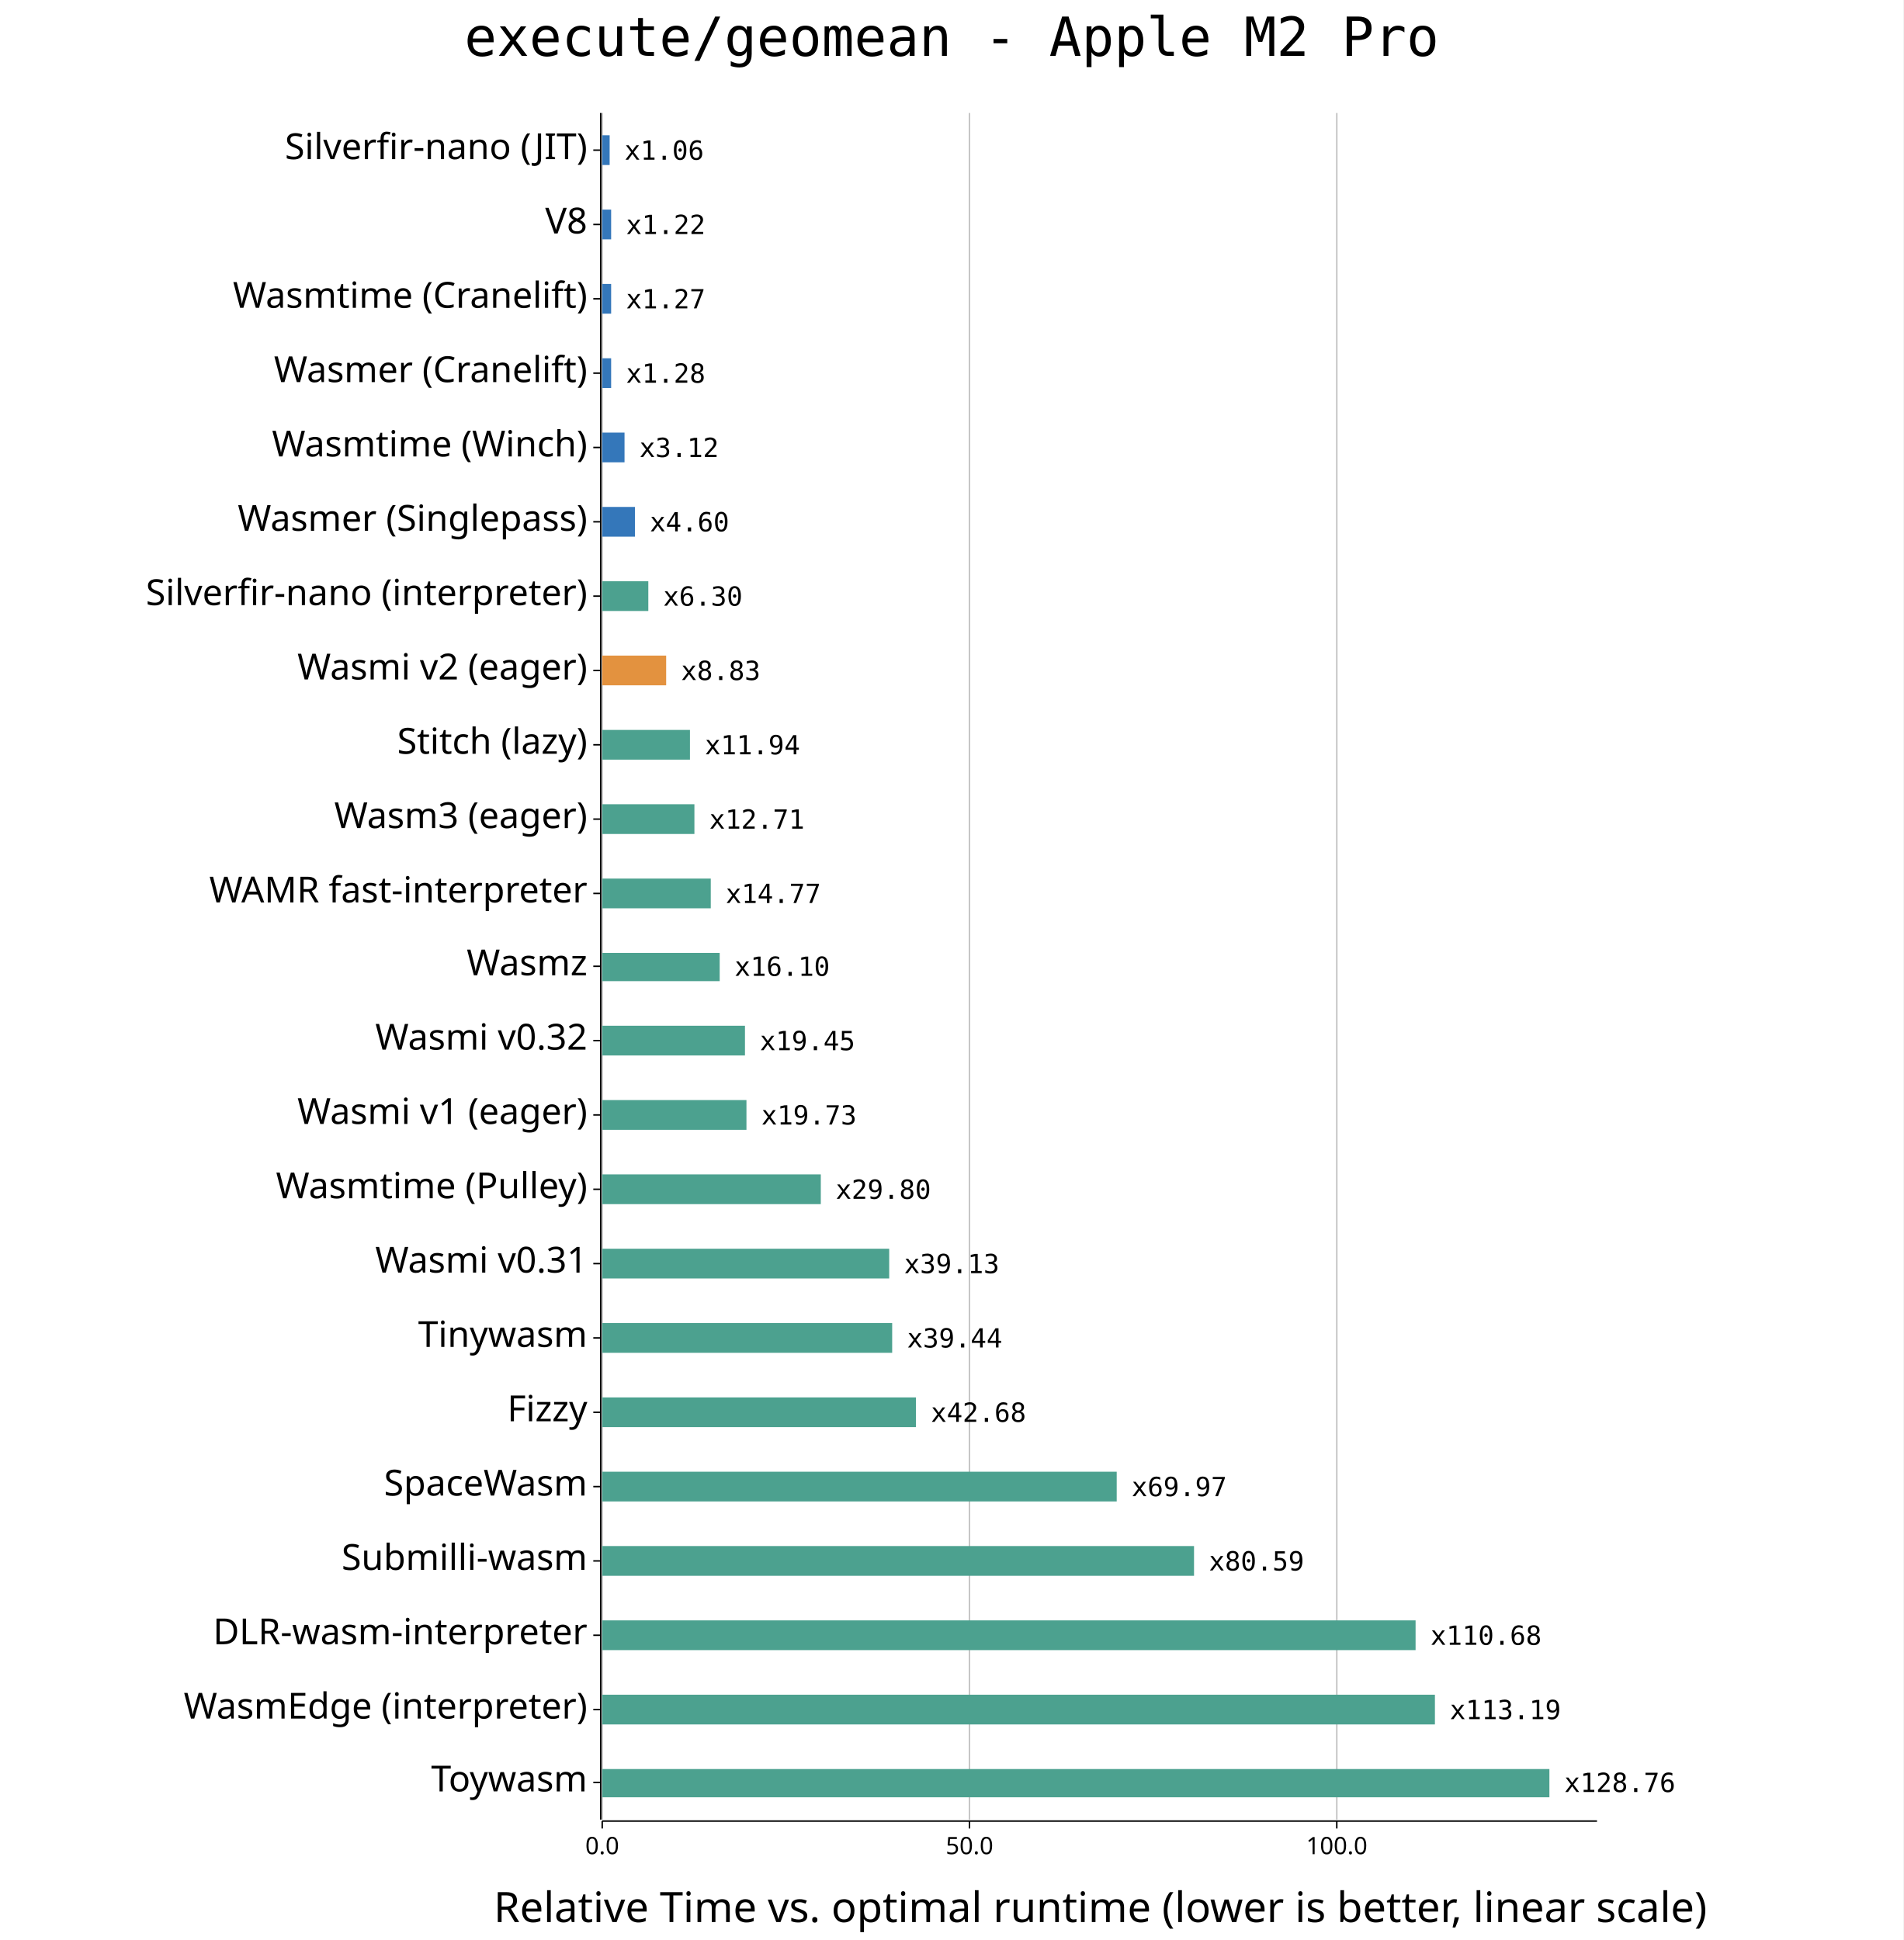
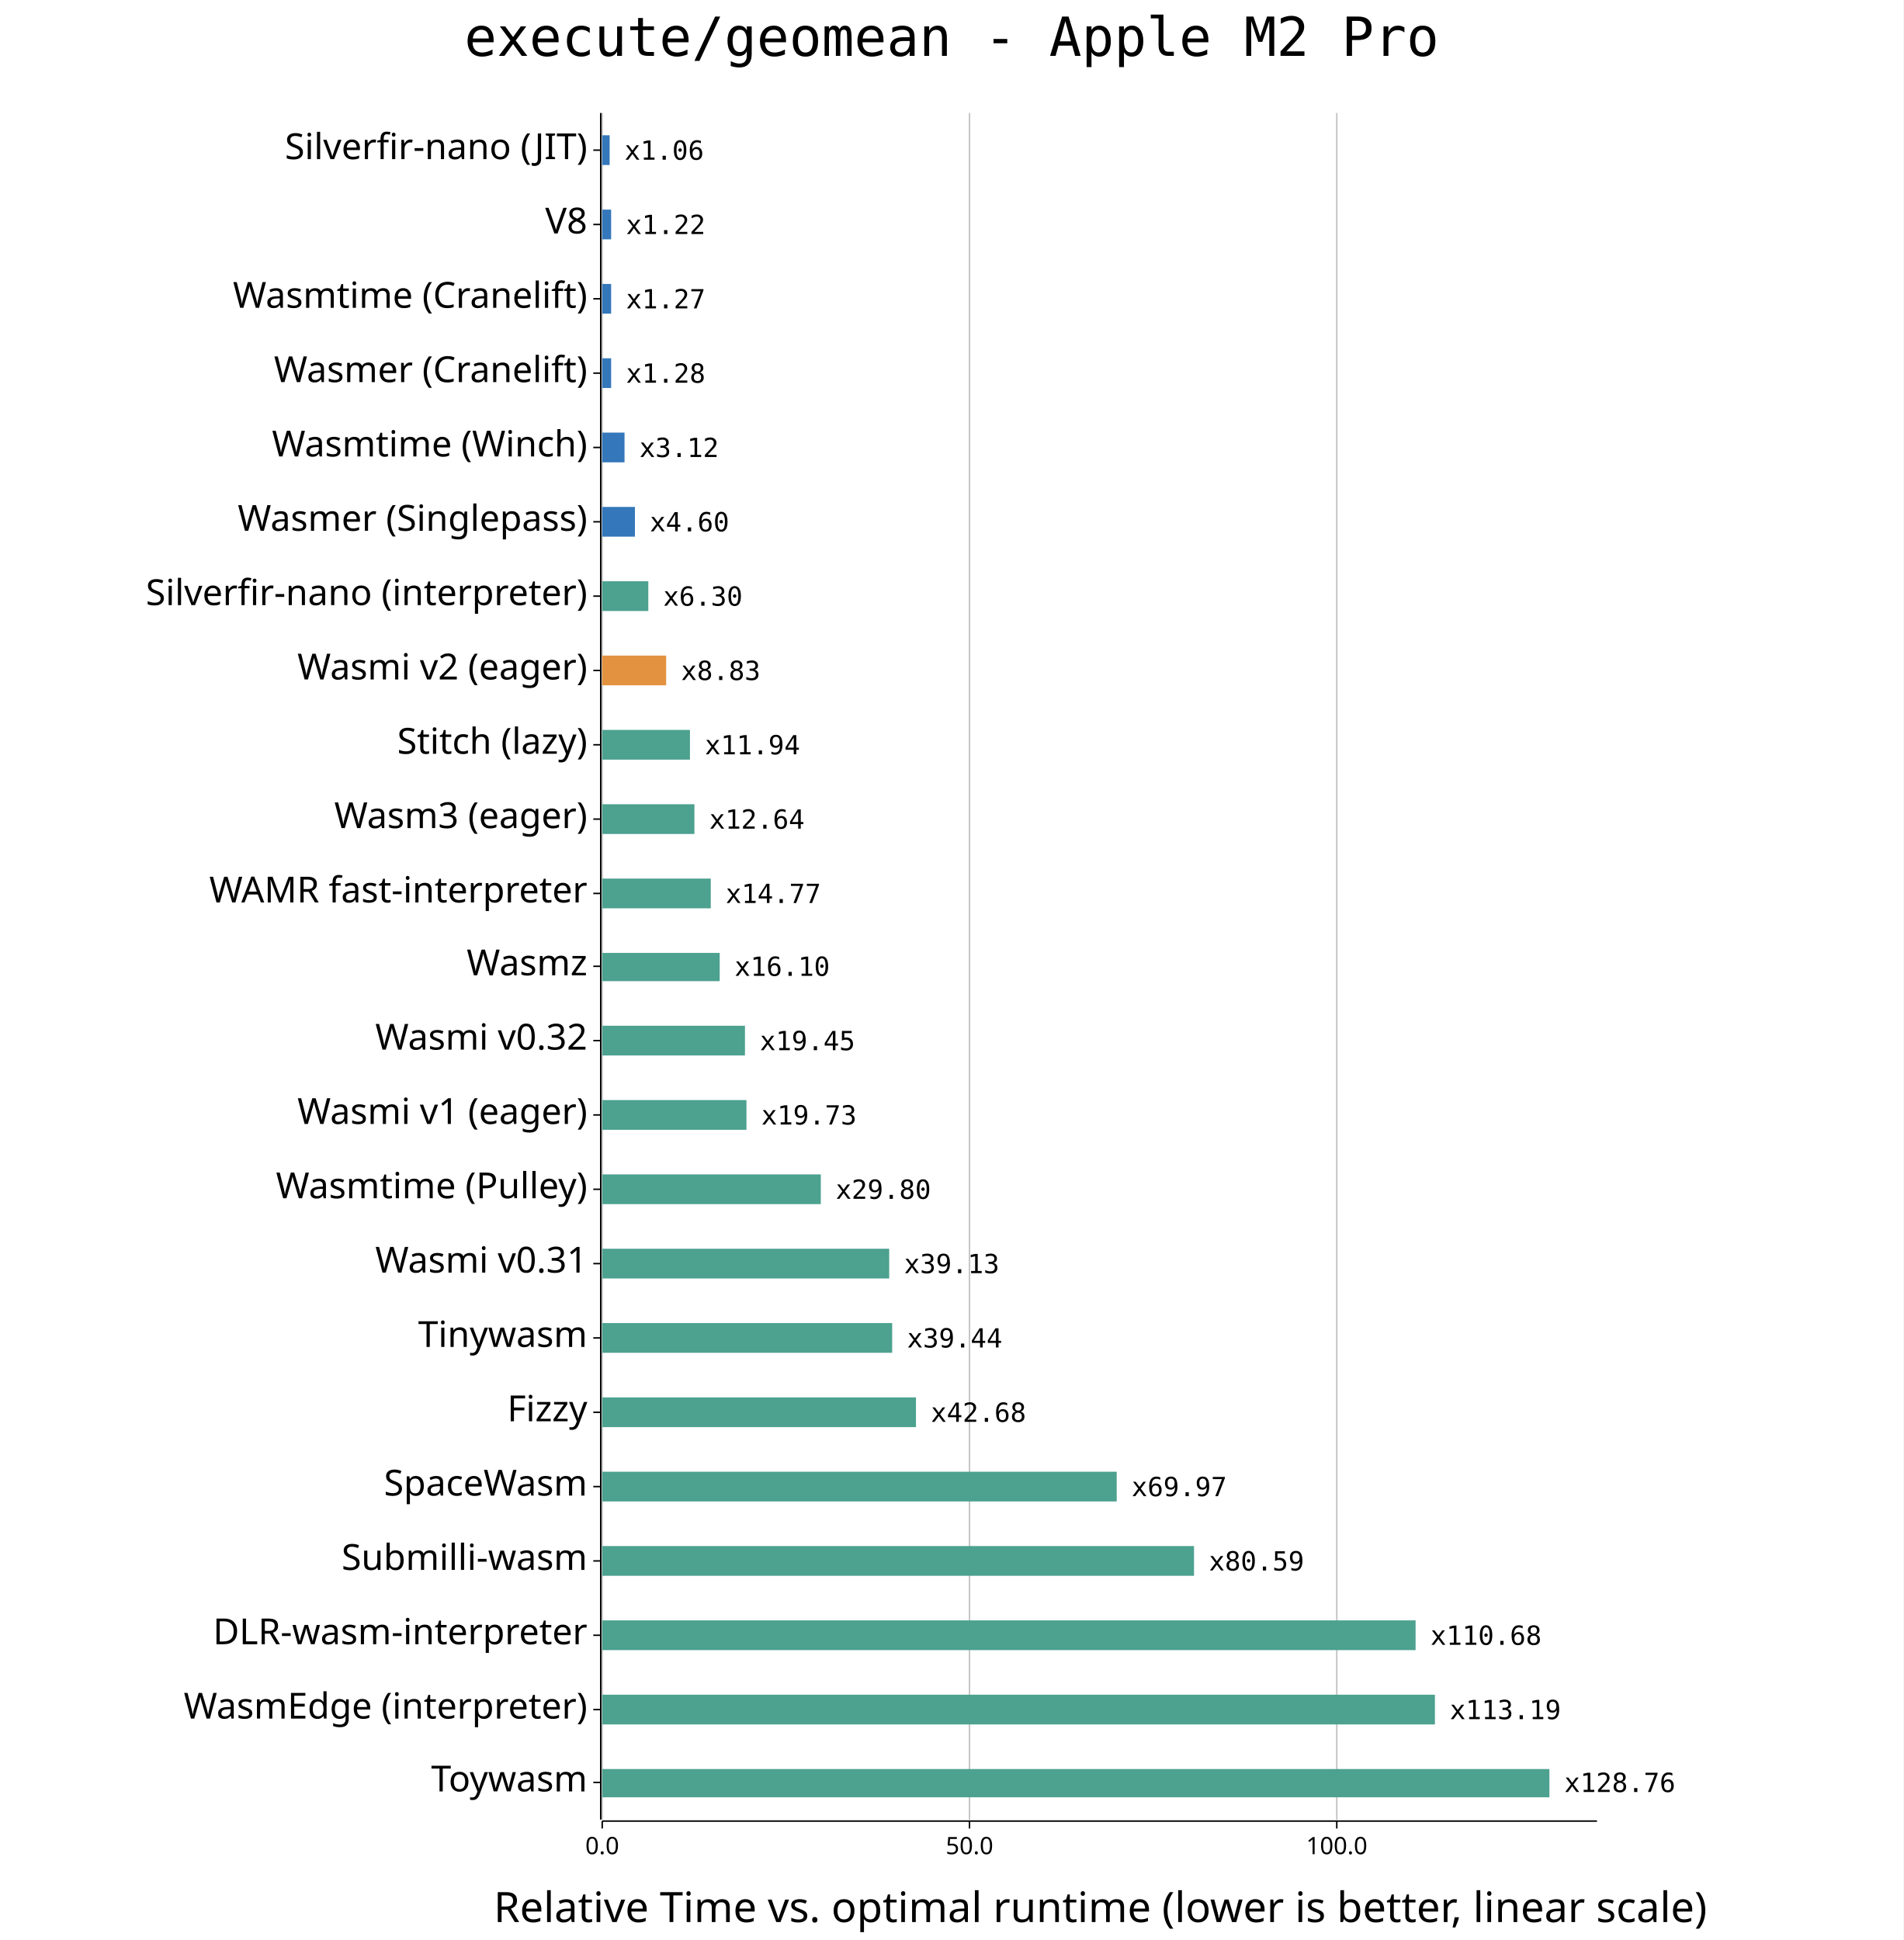
<svg xmlns="http://www.w3.org/2000/svg" width="1280" height="1305" viewBox="0 0 1280 1305">
  <rect x="0" y="0" width="1280" height="1305" opacity="1" fill="#FFFFFF" stroke="none" />
  <text x="640" y="10" dy="0.76em" text-anchor="middle" font-family="monospace" font-size="36.29" opacity="1" fill="#000000">
execute/geomean - Apple M2 Pro
</text>
  <line opacity="0.1" stroke="#000000" stroke-width="1" x1="405" y1="1224" x2="405" y2="76" />
  <line opacity="0.1" stroke="#000000" stroke-width="1" x1="652" y1="1224" x2="652" y2="76" />
  <line opacity="0.1" stroke="#000000" stroke-width="1" x1="899" y1="1224" x2="899" y2="76" />
  <text x="5" y="650" dy="0.76em" text-anchor="middle" font-family="sans-serif" font-size="28.226" opacity="1" fill="#000000" transform="rotate(270, 5, 650)">

</text>
  <text x="740" y="1300" dy="-0.5ex" text-anchor="middle" font-family="sans-serif" font-size="28.226" opacity="1" fill="#000000">
Relative Time vs. optimal runtime (lower is better, linear scale)
</text>
  <line opacity="0.15" stroke="#000000" stroke-width="1" x1="405" y1="1224" x2="405" y2="76" />
  <line opacity="0.15" stroke="#000000" stroke-width="1" x1="652" y1="1224" x2="652" y2="76" />
  <line opacity="0.15" stroke="#000000" stroke-width="1" x1="899" y1="1224" x2="899" y2="76" />
  <polyline fill="none" opacity="1" stroke="#000000" stroke-width="1" points="404,76 404,1224 " />
  <text x="395" y="1199" dy="0.5ex" text-anchor="end" font-family="sans-serif" font-size="24.194" opacity="1" fill="#000000">
Toywasm
</text>
  <polyline fill="none" opacity="1" stroke="#000000" stroke-width="1" points="399,1199 404,1199 " />
  <text x="395" y="1150" dy="0.5ex" text-anchor="end" font-family="sans-serif" font-size="24.194" opacity="1" fill="#000000">
WasmEdge (interpreter)
</text>
  <polyline fill="none" opacity="1" stroke="#000000" stroke-width="1" points="399,1150 404,1150 " />
  <text x="395" y="1100" dy="0.5ex" text-anchor="end" font-family="sans-serif" font-size="24.194" opacity="1" fill="#000000">
DLR-wasm-interpreter
</text>
  <polyline fill="none" opacity="1" stroke="#000000" stroke-width="1" points="399,1100 404,1100 " />
  <text x="395" y="1050" dy="0.5ex" text-anchor="end" font-family="sans-serif" font-size="24.194" opacity="1" fill="#000000">
Submilli-wasm
</text>
  <polyline fill="none" opacity="1" stroke="#000000" stroke-width="1" points="399,1050 404,1050 " />
  <text x="395" y="1000" dy="0.5ex" text-anchor="end" font-family="sans-serif" font-size="24.194" opacity="1" fill="#000000">
SpaceWasm
</text>
  <polyline fill="none" opacity="1" stroke="#000000" stroke-width="1" points="399,1000 404,1000 " />
  <text x="395" y="950" dy="0.5ex" text-anchor="end" font-family="sans-serif" font-size="24.194" opacity="1" fill="#000000">
Fizzy
</text>
  <polyline fill="none" opacity="1" stroke="#000000" stroke-width="1" points="399,950 404,950 " />
  <text x="395" y="900" dy="0.5ex" text-anchor="end" font-family="sans-serif" font-size="24.194" opacity="1" fill="#000000">
Tinywasm
</text>
  <polyline fill="none" opacity="1" stroke="#000000" stroke-width="1" points="399,900 404,900 " />
  <text x="395" y="850" dy="0.5ex" text-anchor="end" font-family="sans-serif" font-size="24.194" opacity="1" fill="#000000">
Wasmi v0.31
</text>
  <polyline fill="none" opacity="1" stroke="#000000" stroke-width="1" points="399,850 404,850 " />
  <text x="395" y="800" dy="0.5ex" text-anchor="end" font-family="sans-serif" font-size="24.194" opacity="1" fill="#000000">
Wasmtime (Pulley)
</text>
  <polyline fill="none" opacity="1" stroke="#000000" stroke-width="1" points="399,800 404,800 " />
  <text x="395" y="750" dy="0.5ex" text-anchor="end" font-family="sans-serif" font-size="24.194" opacity="1" fill="#000000">
Wasmi v1 (eager)
</text>
  <polyline fill="none" opacity="1" stroke="#000000" stroke-width="1" points="399,750 404,750 " />
  <text x="395" y="700" dy="0.5ex" text-anchor="end" font-family="sans-serif" font-size="24.194" opacity="1" fill="#000000">
Wasmi v0.32
</text>
  <polyline fill="none" opacity="1" stroke="#000000" stroke-width="1" points="399,700 404,700 " />
  <text x="395" y="650" dy="0.5ex" text-anchor="end" font-family="sans-serif" font-size="24.194" opacity="1" fill="#000000">
Wasmz
</text>
  <polyline fill="none" opacity="1" stroke="#000000" stroke-width="1" points="399,650 404,650 " />
  <text x="395" y="601" dy="0.5ex" text-anchor="end" font-family="sans-serif" font-size="24.194" opacity="1" fill="#000000">
WAMR fast-interpreter
</text>
  <polyline fill="none" opacity="1" stroke="#000000" stroke-width="1" points="399,601 404,601 " />
  <text x="395" y="551" dy="0.5ex" text-anchor="end" font-family="sans-serif" font-size="24.194" opacity="1" fill="#000000">
Wasm3 (eager)
</text>
  <polyline fill="none" opacity="1" stroke="#000000" stroke-width="1" points="399,551 404,551 " />
  <text x="395" y="501" dy="0.5ex" text-anchor="end" font-family="sans-serif" font-size="24.194" opacity="1" fill="#000000">
Stitch (lazy)
</text>
  <polyline fill="none" opacity="1" stroke="#000000" stroke-width="1" points="399,501 404,501 " />
  <text x="395" y="451" dy="0.5ex" text-anchor="end" font-family="sans-serif" font-size="24.194" opacity="1" fill="#000000">
Wasmi v2 (eager)
</text>
  <polyline fill="none" opacity="1" stroke="#000000" stroke-width="1" points="399,451 404,451 " />
  <text x="395" y="401" dy="0.5ex" text-anchor="end" font-family="sans-serif" font-size="24.194" opacity="1" fill="#000000">
Silverfir-nano (interpreter)
</text>
  <polyline fill="none" opacity="1" stroke="#000000" stroke-width="1" points="399,401 404,401 " />
  <text x="395" y="351" dy="0.5ex" text-anchor="end" font-family="sans-serif" font-size="24.194" opacity="1" fill="#000000">
Wasmer (Singlepass)
</text>
  <polyline fill="none" opacity="1" stroke="#000000" stroke-width="1" points="399,351 404,351 " />
  <text x="395" y="301" dy="0.5ex" text-anchor="end" font-family="sans-serif" font-size="24.194" opacity="1" fill="#000000">
Wasmtime (Winch)
</text>
  <polyline fill="none" opacity="1" stroke="#000000" stroke-width="1" points="399,301 404,301 " />
  <text x="395" y="251" dy="0.5ex" text-anchor="end" font-family="sans-serif" font-size="24.194" opacity="1" fill="#000000">
Wasmer (Cranelift)
</text>
  <polyline fill="none" opacity="1" stroke="#000000" stroke-width="1" points="399,251 404,251 " />
  <text x="395" y="201" dy="0.5ex" text-anchor="end" font-family="sans-serif" font-size="24.194" opacity="1" fill="#000000">
Wasmtime (Cranelift)
</text>
  <polyline fill="none" opacity="1" stroke="#000000" stroke-width="1" points="399,201 404,201 " />
  <text x="395" y="151" dy="0.5ex" text-anchor="end" font-family="sans-serif" font-size="24.194" opacity="1" fill="#000000">
V8
</text>
  <polyline fill="none" opacity="1" stroke="#000000" stroke-width="1" points="399,151 404,151 " />
  <text x="395" y="101" dy="0.5ex" text-anchor="end" font-family="sans-serif" font-size="24.194" opacity="1" fill="#000000">
Silverfir-nano (JIT)
</text>
  <polyline fill="none" opacity="1" stroke="#000000" stroke-width="1" points="399,101 404,101 " />
  <polyline fill="none" opacity="1" stroke="#000000" stroke-width="1" points="405,1225 1074,1225 " />
  <text x="405" y="1235" dy="0.76em" text-anchor="middle" font-family="sans-serif" font-size="16.129" opacity="1" fill="#000000">
0.0
</text>
  <polyline fill="none" opacity="1" stroke="#000000" stroke-width="1" points="405,1225 405,1230 " />
  <text x="652" y="1235" dy="0.76em" text-anchor="middle" font-family="sans-serif" font-size="16.129" opacity="1" fill="#000000">
50.0
</text>
  <polyline fill="none" opacity="1" stroke="#000000" stroke-width="1" points="652,1225 652,1230 " />
  <text x="899" y="1235" dy="0.76em" text-anchor="middle" font-family="sans-serif" font-size="16.129" opacity="1" fill="#000000">
100.0
</text>
  <polyline fill="none" opacity="1" stroke="#000000" stroke-width="1" points="899,1225 899,1230 " />
+   <rect x="405" y="291" width="15" height="20" opacity="1" fill="#3477BA" stroke="none" />
+   <rect x="405" y="591" width="73" height="20" opacity="1" fill="#4CA18F" stroke="none" />
+   <rect x="405" y="1140" width="560" height="20" opacity="1" fill="#4CA18F" stroke="none" />
+   <rect x="405" y="491" width="59" height="20" opacity="1" fill="#4CA18F" stroke="none" />
+   <rect x="405" y="890" width="195" height="20" opacity="1" fill="#4CA18F" stroke="none" />
+   <rect x="405" y="1090" width="547" height="20" opacity="1" fill="#4CA18F" stroke="none" />
+   <rect x="405" y="241" width="6" height="20" opacity="1" fill="#3477BA" stroke="none" />
+   <rect x="405" y="141" width="6" height="20" opacity="1" fill="#3477BA" stroke="none" />
+   <rect x="405" y="1040" width="398" height="20" opacity="1" fill="#4CA18F" stroke="none" />
+   <rect x="405" y="740" width="97" height="20" opacity="1" fill="#4CA18F" stroke="none" />
  <rect x="405" y="191" width="6" height="20" opacity="1" fill="#3477BA" stroke="none" />
-   <rect x="405" y="141" width="6" height="20" opacity="1" fill="#3477BA" stroke="none" />
+   <rect x="405" y="690" width="96" height="20" opacity="1" fill="#4CA18F" stroke="none" />
+   <rect x="405" y="990" width="346" height="20" opacity="1" fill="#4CA18F" stroke="none" />
+   <rect x="405" y="91" width="5" height="20" opacity="1" fill="#3477BA" stroke="none" />
+   <rect x="405" y="541" width="62" height="20" opacity="1" fill="#4CA18F" stroke="none" />
+   <rect x="405" y="441" width="43" height="20" opacity="1" fill="#E3923F" stroke="none" />
+   <rect x="405" y="391" width="31" height="20" opacity="1" fill="#4CA18F" stroke="none" />
+   <rect x="405" y="341" width="22" height="20" opacity="1" fill="#3477BA" stroke="none" />
+   <rect x="405" y="840" width="193" height="20" opacity="1" fill="#4CA18F" stroke="none" />
+   <rect x="405" y="790" width="147" height="20" opacity="1" fill="#4CA18F" stroke="none" />
  <rect x="405" y="641" width="79" height="19" opacity="1" fill="#4CA18F" stroke="none" />
-   <rect x="405" y="341" width="22" height="20" opacity="1" fill="#3477BA" stroke="none" />
-   <rect x="405" y="91" width="5" height="20" opacity="1" fill="#3477BA" stroke="none" />
  <rect x="405" y="1190" width="637" height="19" opacity="1" fill="#4CA18F" stroke="none" />
-   <rect x="405" y="441" width="43" height="20" opacity="1" fill="#E3923F" stroke="none" />
-   <rect x="405" y="241" width="6" height="20" opacity="1" fill="#3477BA" stroke="none" />
-   <rect x="405" y="690" width="96" height="20" opacity="1" fill="#4CA18F" stroke="none" />
  <rect x="405" y="940" width="211" height="20" opacity="1" fill="#4CA18F" stroke="none" />
-   <rect x="405" y="591" width="73" height="20" opacity="1" fill="#4CA18F" stroke="none" />
-   <rect x="405" y="1040" width="398" height="20" opacity="1" fill="#4CA18F" stroke="none" />
-   <rect x="405" y="990" width="346" height="20" opacity="1" fill="#4CA18F" stroke="none" />
-   <rect x="405" y="491" width="59" height="20" opacity="1" fill="#4CA18F" stroke="none" />
-   <rect x="405" y="541" width="62" height="20" opacity="1" fill="#4CA18F" stroke="none" />
-   <rect x="405" y="1090" width="547" height="20" opacity="1" fill="#4CA18F" stroke="none" />
-   <rect x="405" y="890" width="195" height="20" opacity="1" fill="#4CA18F" stroke="none" />
-   <rect x="405" y="790" width="147" height="20" opacity="1" fill="#4CA18F" stroke="none" />
-   <rect x="405" y="391" width="31" height="20" opacity="1" fill="#4CA18F" stroke="none" />
-   <rect x="405" y="1140" width="560" height="20" opacity="1" fill="#4CA18F" stroke="none" />
-   <rect x="405" y="740" width="97" height="20" opacity="1" fill="#4CA18F" stroke="none" />
-   <rect x="405" y="840" width="193" height="20" opacity="1" fill="#4CA18F" stroke="none" />
-   <rect x="405" y="291" width="15" height="20" opacity="1" fill="#3477BA" stroke="none" />
  <text x="1052" y="1201" dy="0.5ex" text-anchor="start" font-family="monospace" font-size="17.742" opacity="1" fill="#000000">
x128.76
</text>
  <text x="975" y="1152" dy="0.5ex" text-anchor="start" font-family="monospace" font-size="17.742" opacity="1" fill="#000000">
x113.19
</text>
  <text x="962" y="1102" dy="0.5ex" text-anchor="start" font-family="monospace" font-size="17.742" opacity="1" fill="#000000">
x110.68
</text>
  <text x="813" y="1052" dy="0.5ex" text-anchor="start" font-family="monospace" font-size="17.742" opacity="1" fill="#000000">
x80.59
</text>
  <text x="761" y="1002" dy="0.5ex" text-anchor="start" font-family="monospace" font-size="17.742" opacity="1" fill="#000000">
x69.97
</text>
  <text x="626" y="952" dy="0.5ex" text-anchor="start" font-family="monospace" font-size="17.742" opacity="1" fill="#000000">
x42.68
</text>
  <text x="610" y="902" dy="0.5ex" text-anchor="start" font-family="monospace" font-size="17.742" opacity="1" fill="#000000">
x39.44
</text>
  <text x="608" y="852" dy="0.5ex" text-anchor="start" font-family="monospace" font-size="17.742" opacity="1" fill="#000000">
x39.13
</text>
  <text x="562" y="802" dy="0.5ex" text-anchor="start" font-family="monospace" font-size="17.742" opacity="1" fill="#000000">
x29.80
</text>
  <text x="512" y="752" dy="0.5ex" text-anchor="start" font-family="monospace" font-size="17.742" opacity="1" fill="#000000">
x19.73
</text>
  <text x="511" y="702" dy="0.5ex" text-anchor="start" font-family="monospace" font-size="17.742" opacity="1" fill="#000000">
x19.45
</text>
  <text x="494" y="652" dy="0.5ex" text-anchor="start" font-family="monospace" font-size="17.742" opacity="1" fill="#000000">
x16.10
</text>
  <text x="488" y="603" dy="0.5ex" text-anchor="start" font-family="monospace" font-size="17.742" opacity="1" fill="#000000">
x14.77
</text>
  <text x="477" y="553" dy="0.5ex" text-anchor="start" font-family="monospace" font-size="17.742" opacity="1" fill="#000000">
- x12.71
+ x12.64
</text>
  <text x="474" y="503" dy="0.5ex" text-anchor="start" font-family="monospace" font-size="17.742" opacity="1" fill="#000000">
x11.94
</text>
  <text x="458" y="453" dy="0.5ex" text-anchor="start" font-family="monospace" font-size="17.742" opacity="1" fill="#000000">
x8.83
</text>
  <text x="446" y="403" dy="0.5ex" text-anchor="start" font-family="monospace" font-size="17.742" opacity="1" fill="#000000">
x6.30
</text>
  <text x="437" y="353" dy="0.5ex" text-anchor="start" font-family="monospace" font-size="17.742" opacity="1" fill="#000000">
x4.60
</text>
  <text x="430" y="303" dy="0.5ex" text-anchor="start" font-family="monospace" font-size="17.742" opacity="1" fill="#000000">
x3.12
</text>
  <text x="421" y="253" dy="0.5ex" text-anchor="start" font-family="monospace" font-size="17.742" opacity="1" fill="#000000">
x1.28
</text>
  <text x="421" y="203" dy="0.5ex" text-anchor="start" font-family="monospace" font-size="17.742" opacity="1" fill="#000000">
x1.27
</text>
  <text x="421" y="153" dy="0.5ex" text-anchor="start" font-family="monospace" font-size="17.742" opacity="1" fill="#000000">
x1.22
</text>
  <text x="420" y="103" dy="0.5ex" text-anchor="start" font-family="monospace" font-size="17.742" opacity="1" fill="#000000">
x1.06
</text>
</svg>
